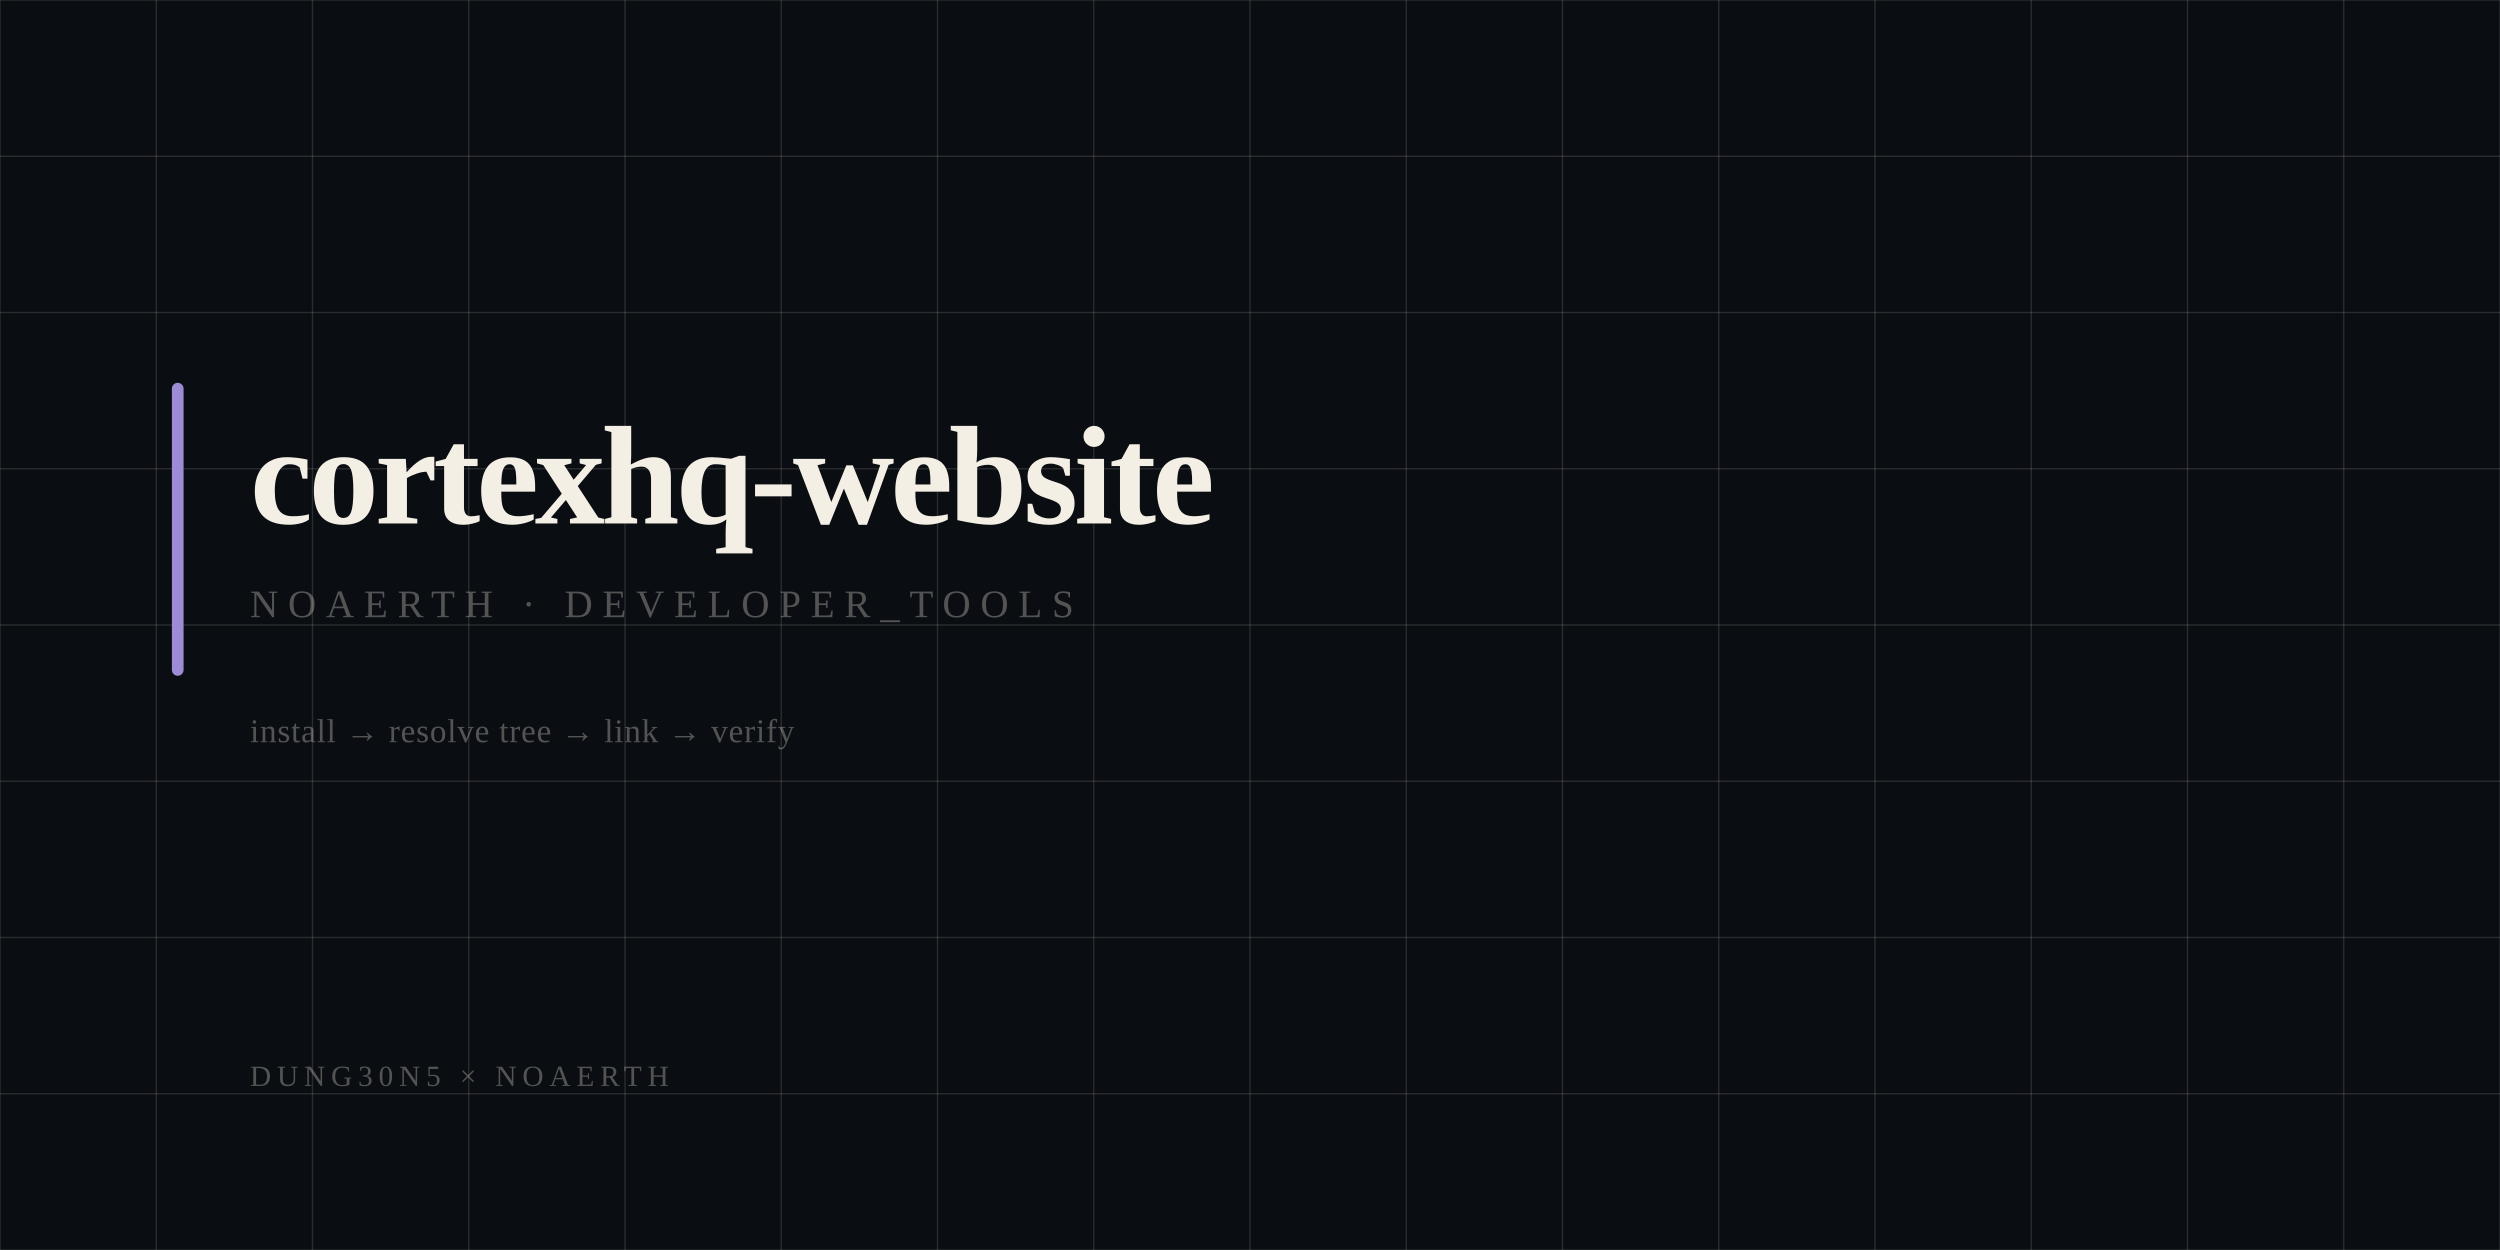
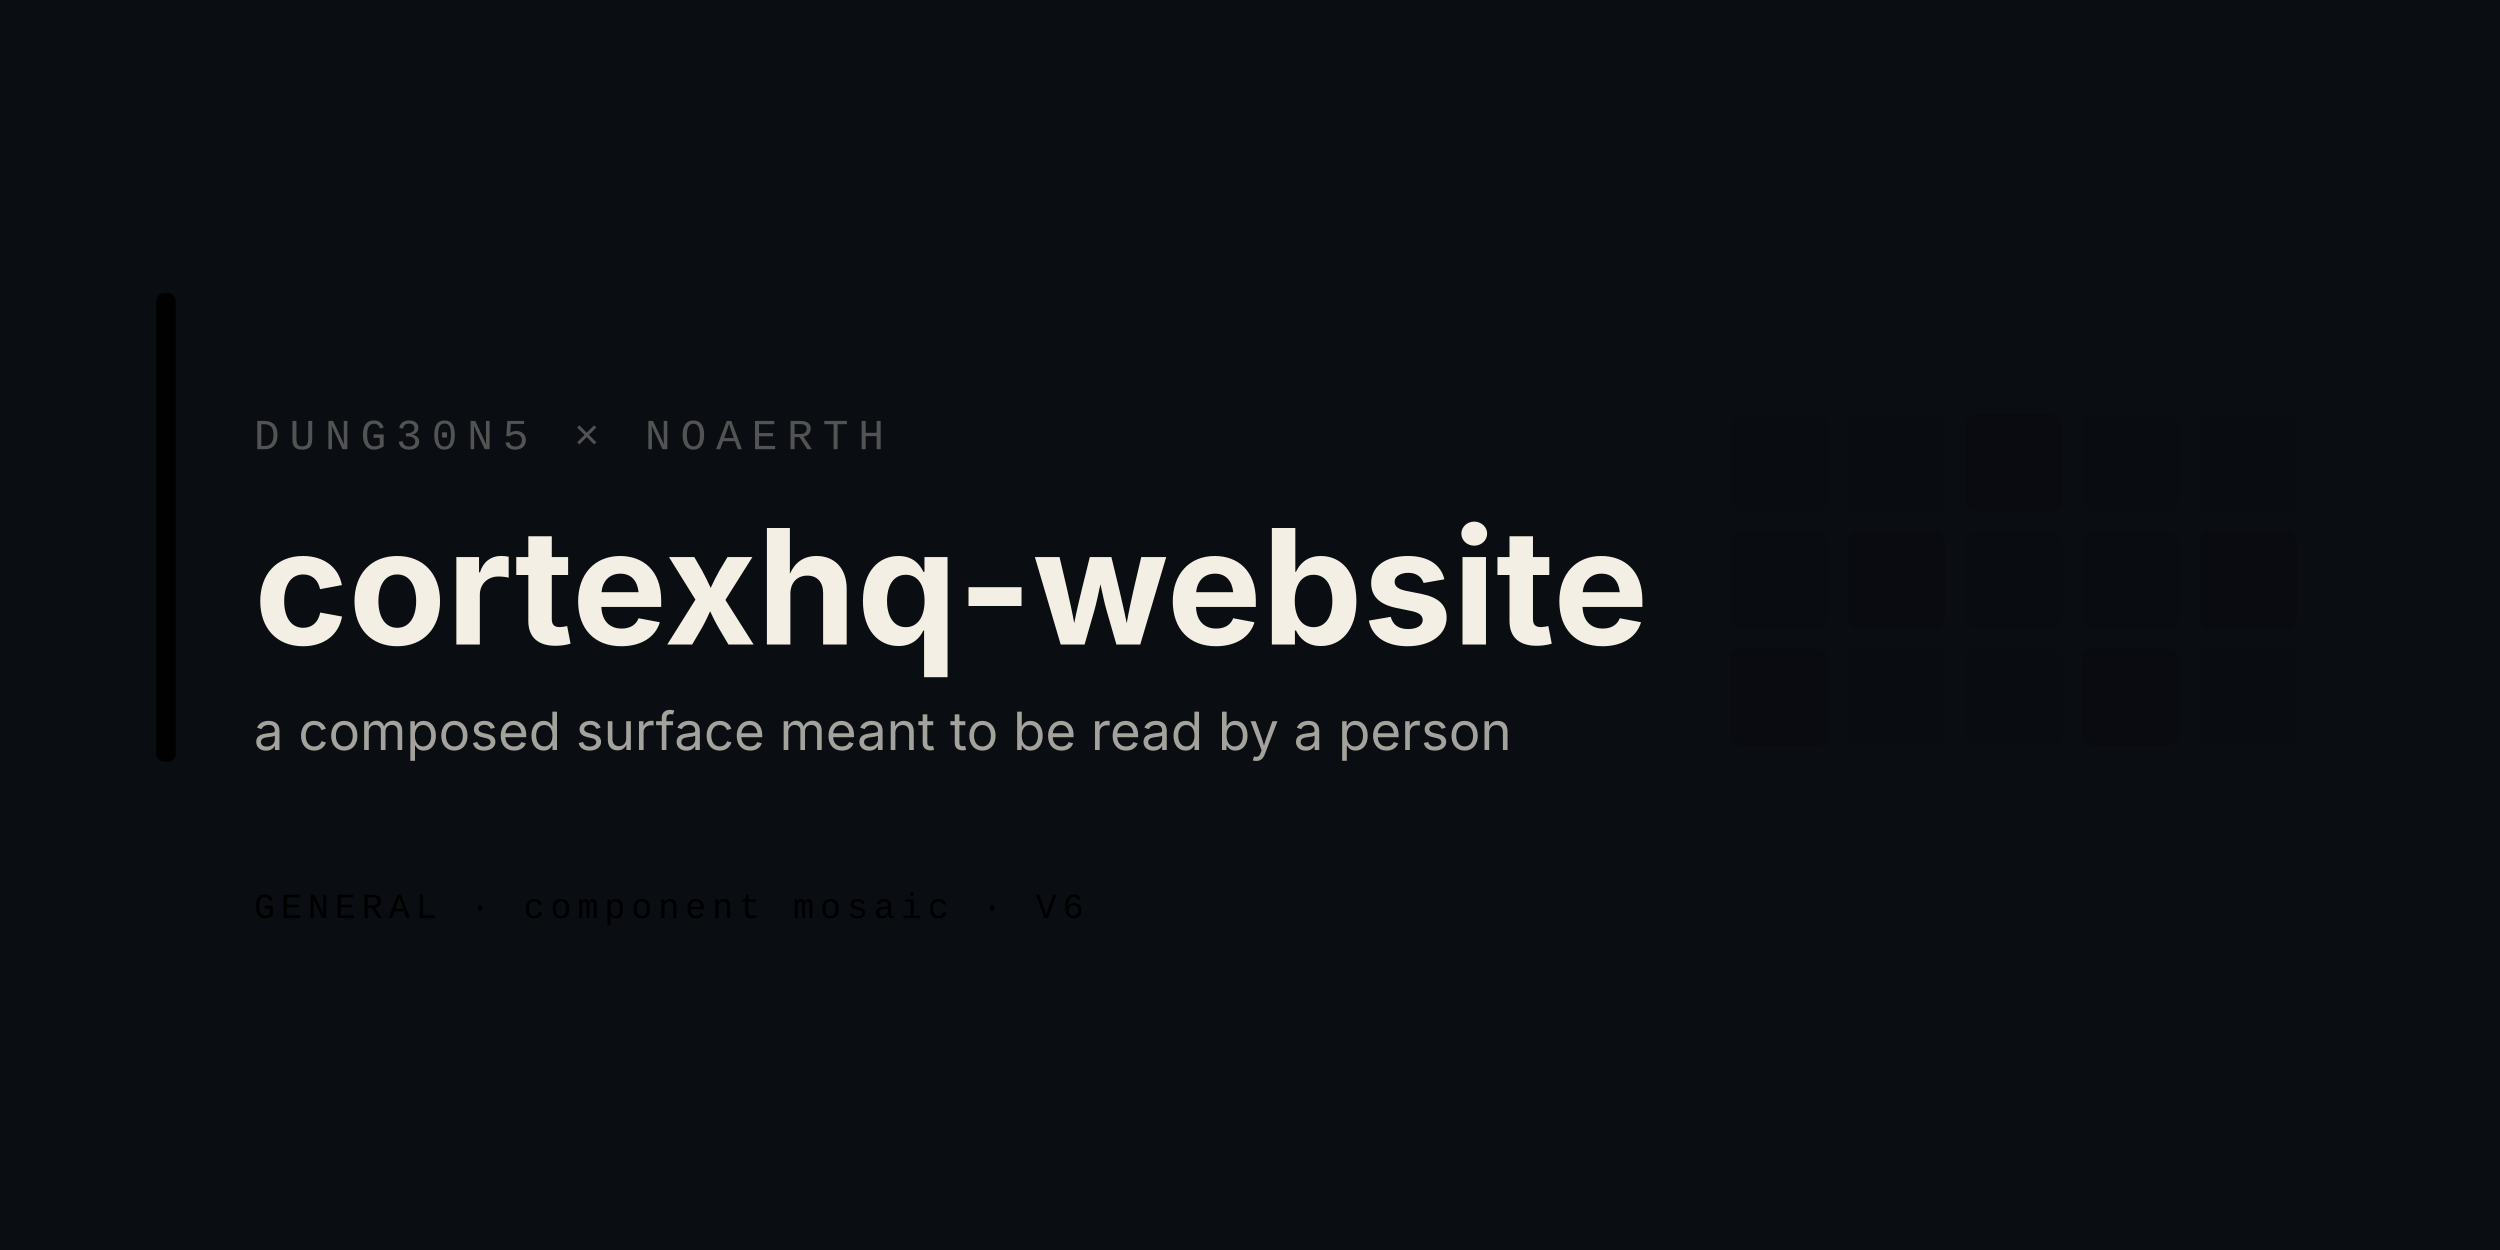
- <svg xmlns="http://www.w3.org/2000/svg" viewBox="0 0 1280 640" width="1280" height="640" role="img" aria-label="cortexhq-website — NOAERTH project card.">
+ <svg xmlns="http://www.w3.org/2000/svg" viewBox="0 0 1280 640" width="1280" height="640" role="img" aria-label="cortexhq-website project card">
  <rect width="1280" height="640" fill="#0a0d12" />
-   <line x1="0" y1="0" x2="0" y2="640" stroke="#f4efe424" stroke-width="0.7" />
-   <line x1="80" y1="0" x2="80" y2="640" stroke="#f4efe424" stroke-width="0.7" />
-   <line x1="160" y1="0" x2="160" y2="640" stroke="#f4efe424" stroke-width="0.7" />
-   <line x1="240" y1="0" x2="240" y2="640" stroke="#f4efe424" stroke-width="0.7" />
-   <line x1="320" y1="0" x2="320" y2="640" stroke="#f4efe424" stroke-width="0.7" />
-   <line x1="400" y1="0" x2="400" y2="640" stroke="#f4efe424" stroke-width="0.7" />
-   <line x1="480" y1="0" x2="480" y2="640" stroke="#f4efe424" stroke-width="0.7" />
-   <line x1="560" y1="0" x2="560" y2="640" stroke="#f4efe424" stroke-width="0.7" />
-   <line x1="640" y1="0" x2="640" y2="640" stroke="#f4efe424" stroke-width="0.7" />
-   <line x1="720" y1="0" x2="720" y2="640" stroke="#f4efe424" stroke-width="0.7" />
-   <line x1="800" y1="0" x2="800" y2="640" stroke="#f4efe424" stroke-width="0.7" />
-   <line x1="880" y1="0" x2="880" y2="640" stroke="#f4efe424" stroke-width="0.7" />
-   <line x1="960" y1="0" x2="960" y2="640" stroke="#f4efe424" stroke-width="0.7" />
-   <line x1="1040" y1="0" x2="1040" y2="640" stroke="#f4efe424" stroke-width="0.7" />
-   <line x1="1120" y1="0" x2="1120" y2="640" stroke="#f4efe424" stroke-width="0.7" />
-   <line x1="1200" y1="0" x2="1200" y2="640" stroke="#f4efe424" stroke-width="0.7" />
-   <line x1="1280" y1="0" x2="1280" y2="640" stroke="#f4efe424" stroke-width="0.7" />
-   <line x1="0" y1="0" x2="1280" y2="0" stroke="#f4efe424" stroke-width="0.7" />
-   <line x1="0" y1="80" x2="1280" y2="80" stroke="#f4efe424" stroke-width="0.7" />
-   <line x1="0" y1="160" x2="1280" y2="160" stroke="#f4efe424" stroke-width="0.7" />
-   <line x1="0" y1="240" x2="1280" y2="240" stroke="#f4efe424" stroke-width="0.7" />
-   <line x1="0" y1="320" x2="1280" y2="320" stroke="#f4efe424" stroke-width="0.7" />
-   <line x1="0" y1="400" x2="1280" y2="400" stroke="#f4efe424" stroke-width="0.7" />
-   <line x1="0" y1="480" x2="1280" y2="480" stroke="#f4efe424" stroke-width="0.7" />
-   <line x1="0" y1="560" x2="1280" y2="560" stroke="#f4efe424" stroke-width="0.7" />
-   <line x1="0" y1="640" x2="1280" y2="640" stroke="#f4efe424" stroke-width="0.7" />
-   <rect x="88" y="196" width="6" height="150" rx="3" fill="#9d8bd6" />
-   <text x="128" y="268" fill="#f4efe4" font-size="72" font-weight="680" letter-spacing="-2">cortexhq-website</text>
-   <text x="128" y="316" fill="#f4efe44f" font-size="20" letter-spacing="5">NOAERTH · DEVELOPER_TOOLS</text>
-   <text x="128" y="380" fill="#f4efe44f" font-size="17" letter-spacing="0.4">install → resolve tree → link → verify</text>
-   <text x="128" y="556" fill="#f4efe44f" font-size="15" letter-spacing="3">DUNG30N5 × NOAERTH</text>
+   <rect x="886" y="212" width="50" height="50" rx="6" fill="mint" fill-opacity="0.08" stroke="mint" stroke-width="1.1" stroke-opacity="0.42" />
+   <rect x="946" y="212" width="50" height="50" rx="6" fill="mint" fill-opacity="0.11" stroke="mint" stroke-width="1.1" stroke-opacity="0.42" />
+   <rect x="1006" y="212" width="50" height="50" rx="6" fill="mint" fill-opacity="0.14" stroke="mint" stroke-width="1.1" stroke-opacity="0.42" />
+   <rect x="1066" y="212" width="50" height="50" rx="6" fill="mint" fill-opacity="0.08" stroke="mint" stroke-width="1.1" stroke-opacity="0.42" />
+   <rect x="1126" y="212" width="50" height="50" rx="6" fill="mint" fill-opacity="0.11" stroke="mint" stroke-width="1.1" stroke-opacity="0.42" />
+   <rect x="886" y="272" width="50" height="50" rx="6" fill="mint" fill-opacity="0.11" stroke="mint" stroke-width="1.1" stroke-opacity="0.42" />
+   <rect x="946" y="272" width="50" height="50" rx="6" fill="mint" fill-opacity="0.14" stroke="mint" stroke-width="1.1" stroke-opacity="0.42" />
+   <rect x="1006" y="272" width="50" height="50" rx="6" fill="mint" fill-opacity="0.08" stroke="mint" stroke-width="1.1" stroke-opacity="0.42" />
+   <rect x="1066" y="272" width="50" height="50" rx="6" fill="mint" fill-opacity="0.11" stroke="mint" stroke-width="1.1" stroke-opacity="0.42" />
+   <rect x="1126" y="272" width="50" height="50" rx="6" fill="mint" fill-opacity="0.14" stroke="mint" stroke-width="1.1" stroke-opacity="0.42" />
+   <rect x="886" y="332" width="50" height="50" rx="6" fill="mint" fill-opacity="0.14" stroke="mint" stroke-width="1.1" stroke-opacity="0.42" />
+   <rect x="946" y="332" width="50" height="50" rx="6" fill="mint" fill-opacity="0.08" stroke="mint" stroke-width="1.1" stroke-opacity="0.42" />
+   <rect x="1006" y="332" width="50" height="50" rx="6" fill="mint" fill-opacity="0.11" stroke="mint" stroke-width="1.1" stroke-opacity="0.42" />
+   <rect x="1066" y="332" width="50" height="50" rx="6" fill="mint" fill-opacity="0.14" stroke="mint" stroke-width="1.1" stroke-opacity="0.42" />
+   <rect x="1126" y="332" width="50" height="50" rx="6" fill="mint" fill-opacity="0.08" stroke="mint" stroke-width="1.1" stroke-opacity="0.42" />
+   <rect x="80" y="150" width="10" height="240" rx="4" fill="mint" opacity="0.9" />
+   <text x="130" y="230" font-family="ui-monospace, SFMono-Regular, Menlo, Monaco, Consolas, 'Liberation Mono', monospace" font-size="22" letter-spacing="5" fill="#f4efe44f">DUNG30N5 × NOAERTH</text>
+   <text x="130" y="330" font-family="-apple-system, BlinkMacSystemFont, 'Segoe UI', Inter, Helvetica, Arial, sans-serif" font-size="82" font-weight="700" fill="#f4efe4">cortexhq-website</text>
+   <text x="130" y="384" font-family="-apple-system, BlinkMacSystemFont, 'Segoe UI', Inter, Helvetica, Arial, sans-serif" font-size="27" fill="#f4efe4a8">a composed surface meant to be read by a person</text>
+   <text x="130" y="470" font-family="ui-monospace, SFMono-Regular, Menlo, Monaco, Consolas, 'Liberation Mono', monospace" font-size="18" fill="mint" letter-spacing="3">GENERAL · component mosaic · V6</text>
</svg>
